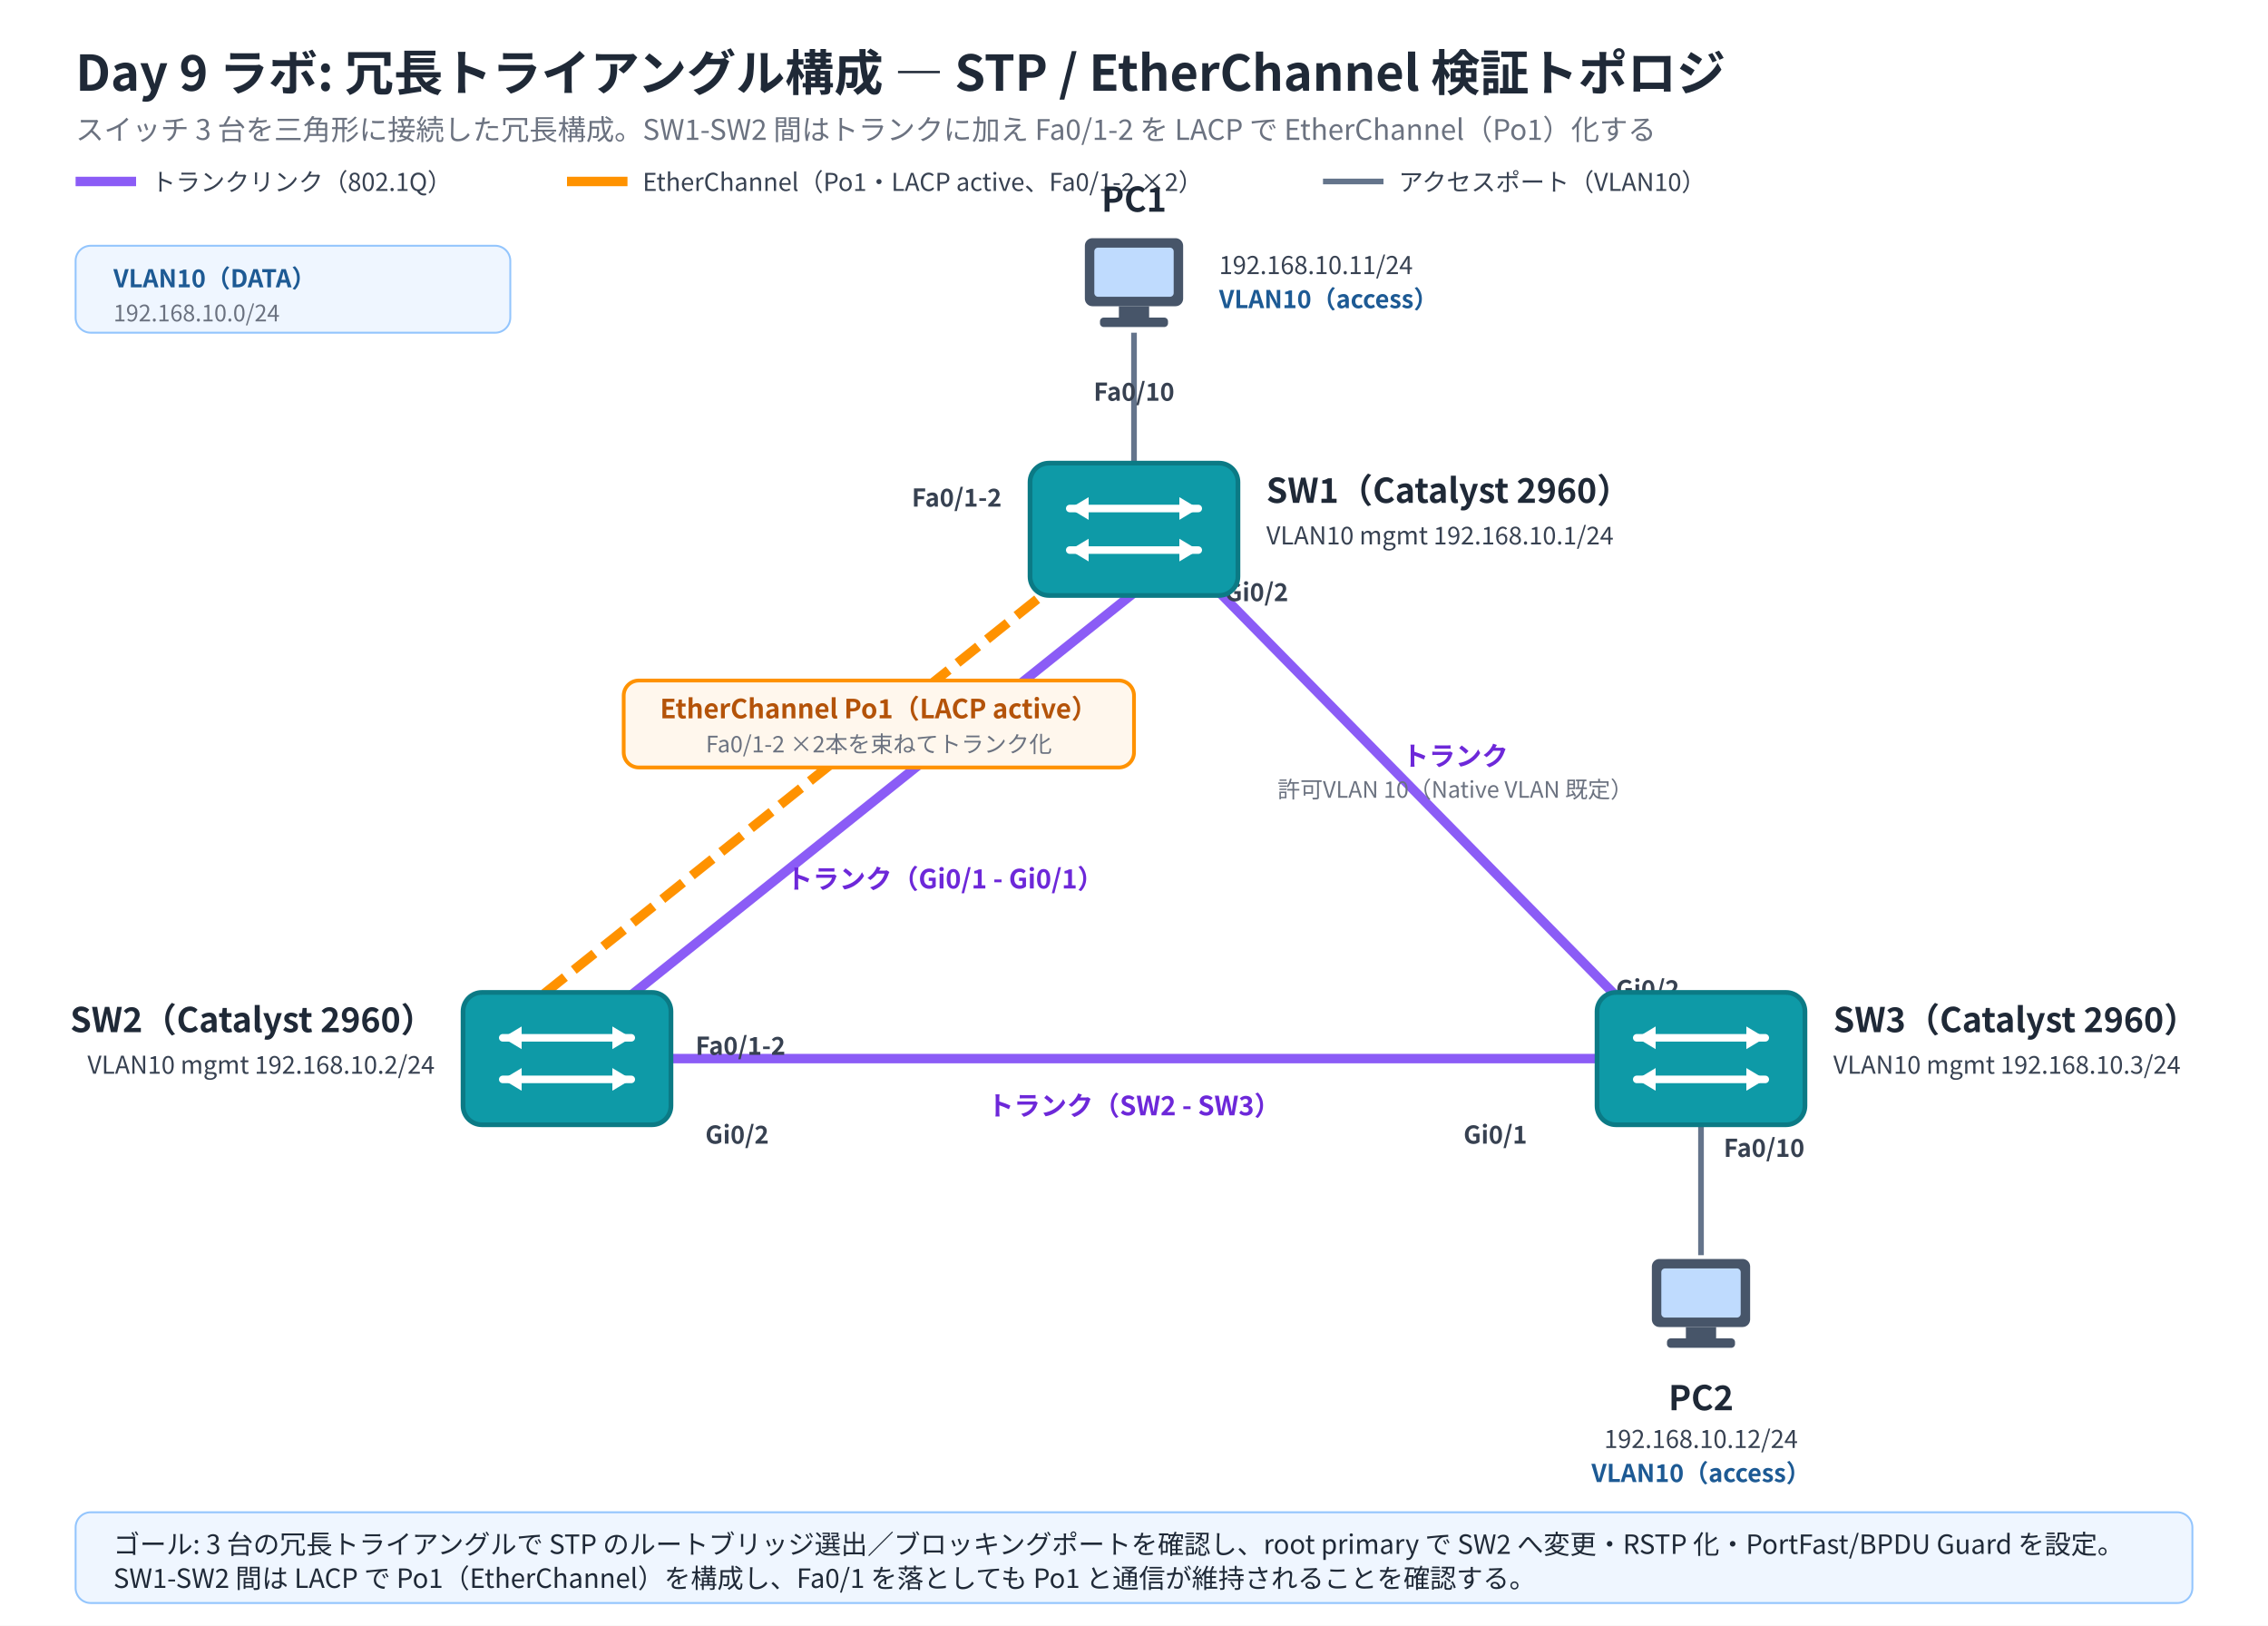
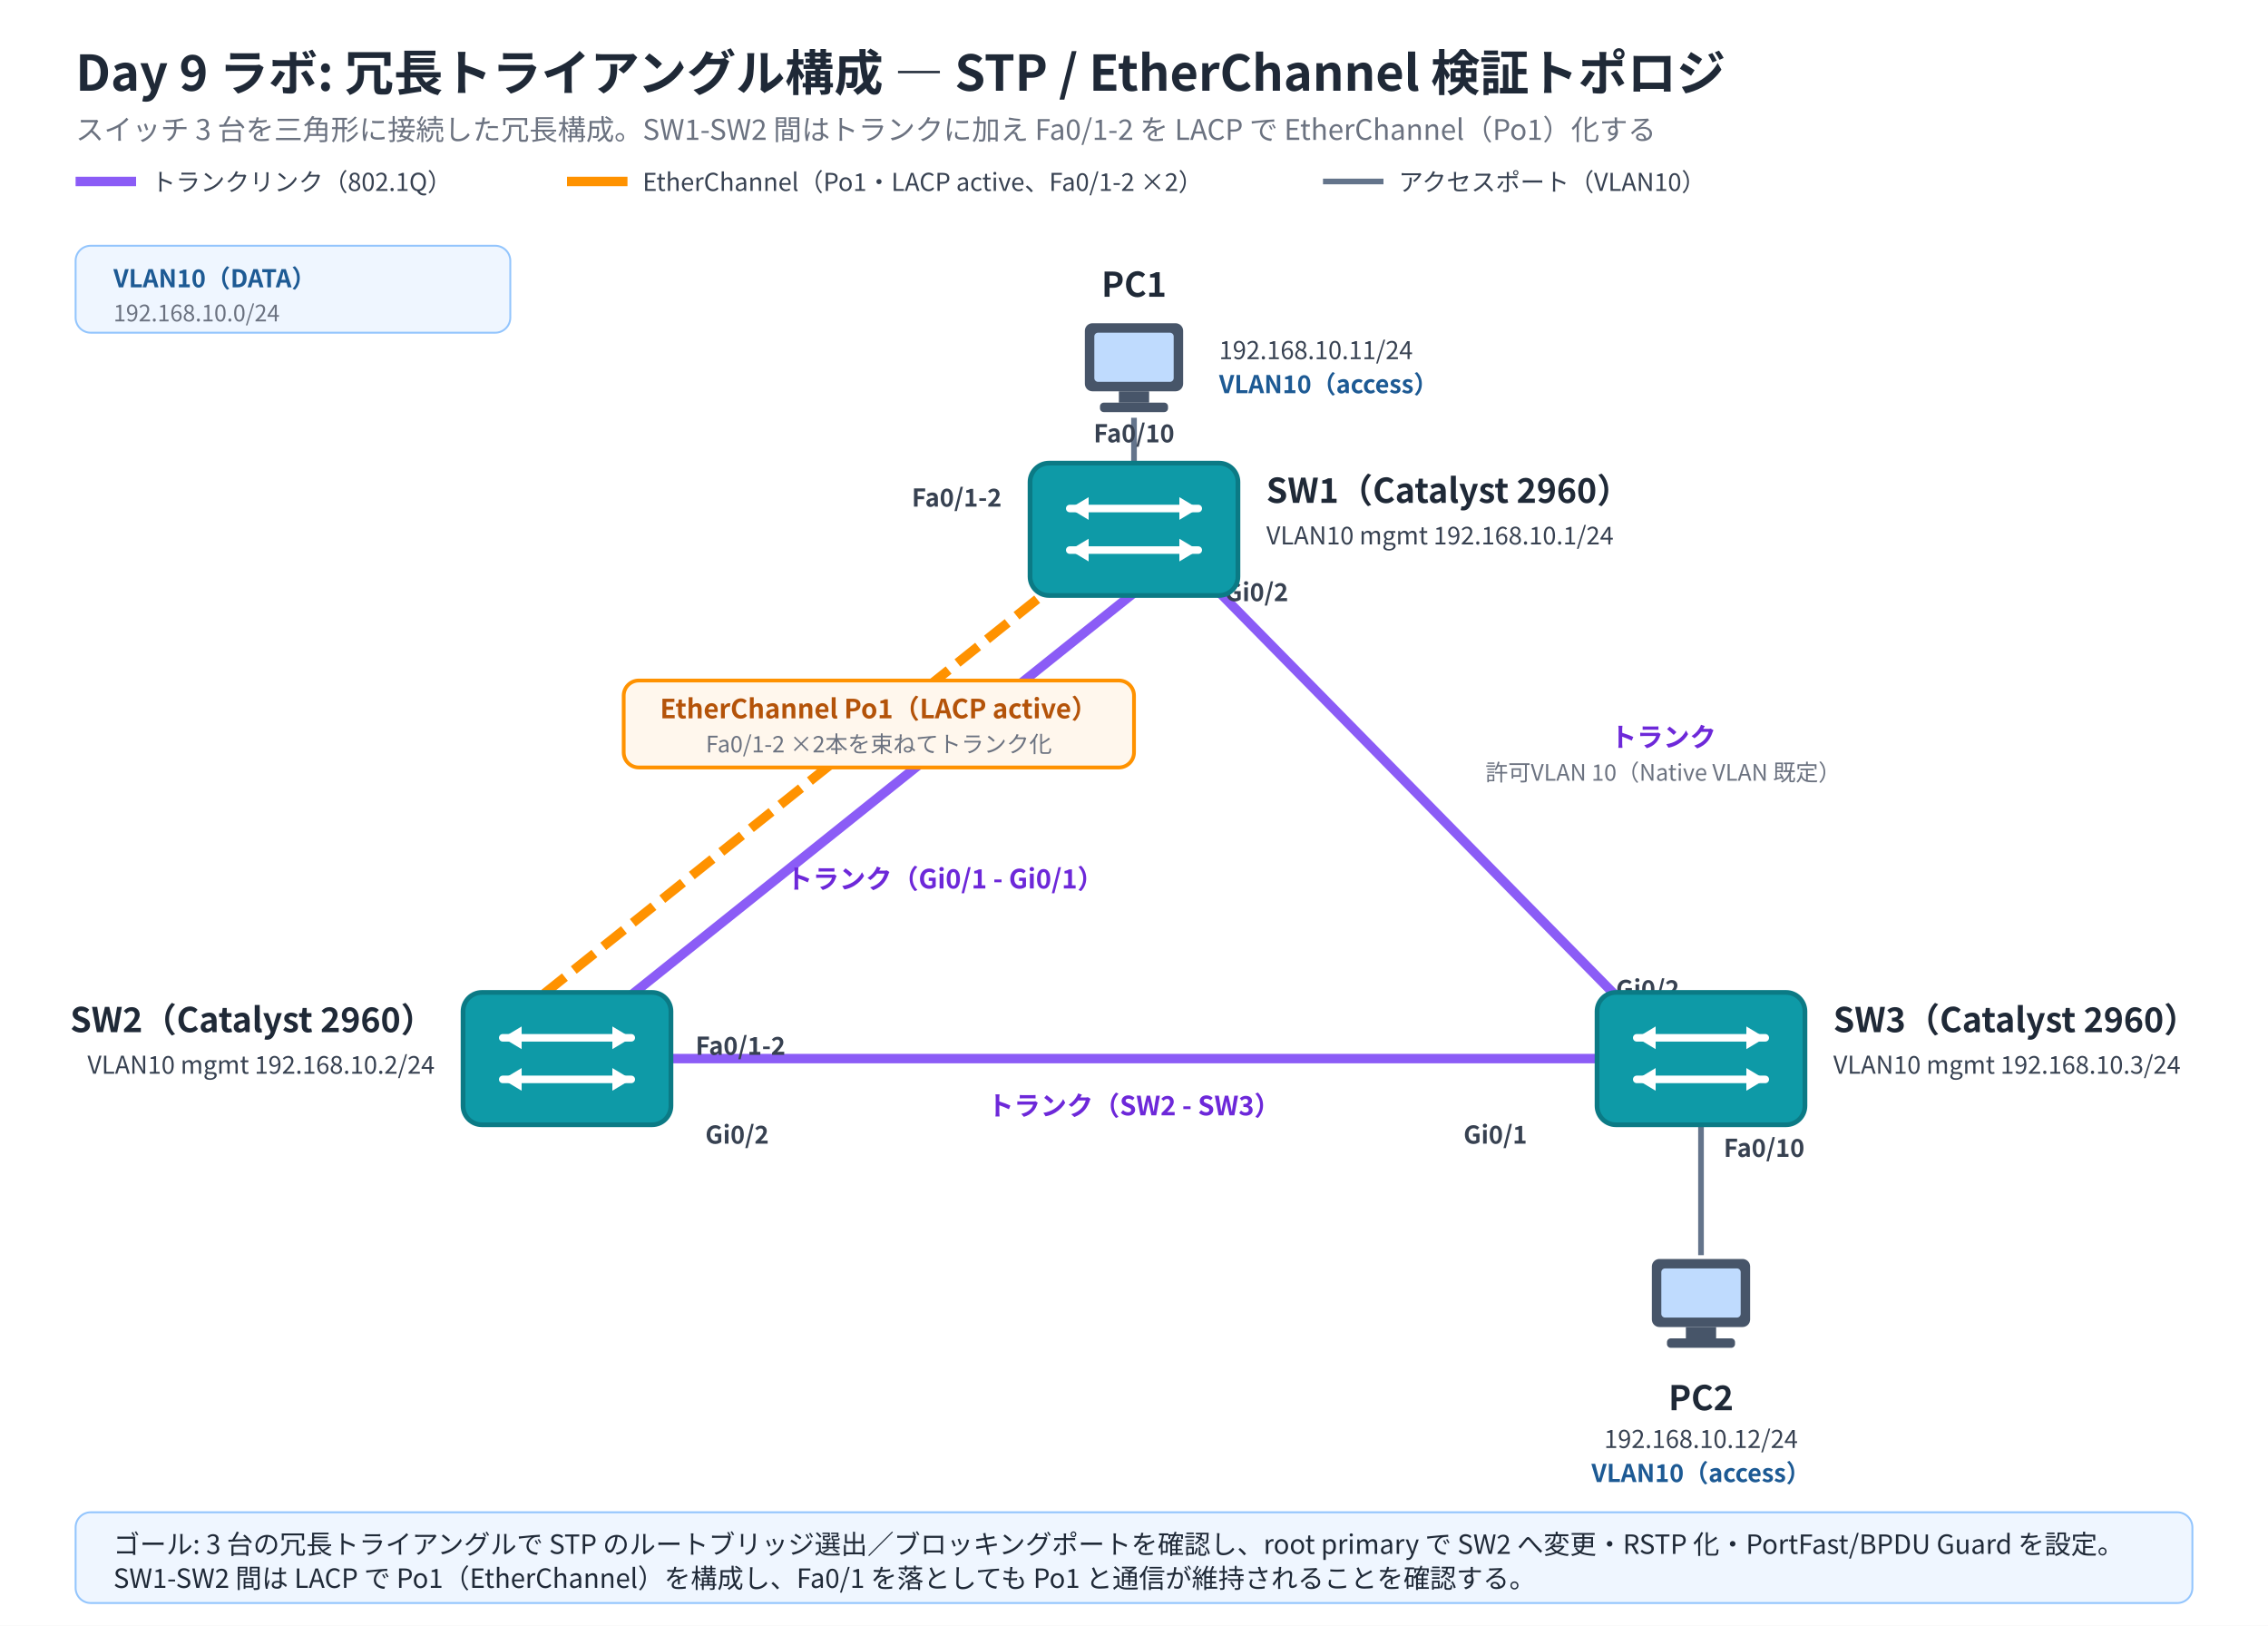
<svg xmlns="http://www.w3.org/2000/svg" width="1200" height="860" viewBox="0 0 1200 860">
  <defs>
    <style>
      text { font-family: "Noto Sans CJK JP", sans-serif; fill: #1f2937; }
      .title { font-size: 26px; font-weight: 700; }
      .sub { font-size: 15px; fill: #6b7280; }
      .devname { font-size: 18px; font-weight: 700; }
      .ip { font-size: 13px; fill: #374151; }
      .iface { font-size: 13px; font-weight: 700; fill: #374151; }
      .vlan { font-size: 13px; font-weight: 700; fill: #1d5a94; }
      .trunklabel { font-size: 14px; font-weight: 700; fill: #6d28d9; }
      .eclabel { font-size: 14px; font-weight: 700; fill: #b45309; }
      .sub2 { font-size: 12px; fill: #6b7280; }
      .legend { font-size: 13px; fill: #374151; }
    </style>
    <g id="pc">
      <rect x="-26" y="-24" width="52" height="36" rx="4" fill="#475569" />
      <rect x="-21" y="-19" width="42" height="26" rx="2" fill="#bfdbfe" />
      <rect x="-8" y="12" width="16" height="6" fill="#475569" />
      <rect x="-18" y="18" width="36" height="5" rx="2" fill="#475569" />
    </g>
    <g id="switch">
      <rect x="-55" y="-35" width="110" height="70" rx="10" fill="#0e9aa7" />
      <rect x="-55" y="-35" width="110" height="70" rx="10" fill="none" stroke="#0b7a85" stroke-width="2.5" />
      <g stroke="#ffffff" stroke-width="4" stroke-linecap="round">
        <line x1="-34" y1="-11" x2="34" y2="-11" />
        <line x1="-34" y1="11" x2="34" y2="11" />
      </g>
      <g fill="#ffffff">
        <path d="M -34 -11 L -24 -17 L -24 -5 Z" />
        <path d="M 34 -11 L 24 -17 L 24 -5 Z" />
        <path d="M 34 11 L 24 5 L 24 17 Z" />
        <path d="M -34 11 L -24 5 L -24 17 Z" />
      </g>
    </g>
  </defs>
  <rect width="1200" height="860" fill="#ffffff" />
  <text class="title" x="40" y="48">Day 9 ラボ: 冗長トライアングル構成 ― STP / EtherChannel 検証トポロジ</text>
  <text class="sub" x="40" y="74">スイッチ 3 台を三角形に接続した冗長構成。SW1-SW2 間はトランクに加え Fa0/1-2 を LACP で EtherChannel（Po1）化する</text>
  <g>
    <line x1="40" y1="96" x2="72" y2="96" stroke="#8b5cf6" stroke-width="5" />
    <text class="legend" x="80" y="101">トランクリンク（802.1Q）</text>
    <line x1="300" y1="96" x2="332" y2="96" stroke="#ff9200" stroke-width="5" />
    <text class="legend" x="340" y="101">EtherChannel（Po1・LACP active、Fa0/1-2 ×2）</text>
    <line x1="700" y1="96" x2="732" y2="96" stroke="#64748b" stroke-width="3" />
    <text class="legend" x="740" y="101">アクセスポート（VLAN10）</text>
  </g>
-   <line x1="600" y1="176" x2="600" y2="245" stroke="#64748b" stroke-width="3" />
+   <line x1="600" y1="221" x2="600" y2="245" stroke="#64748b" stroke-width="3" />
  <line x1="900" y1="595" x2="900" y2="664" stroke="#64748b" stroke-width="3" />
  <line x1="632" y1="300" x2="868" y2="540" stroke="#8b5cf6" stroke-width="5" />
  <line x1="355" y1="560" x2="845" y2="560" stroke="#8b5cf6" stroke-width="5" />
  <line x1="607" y1="308" x2="307" y2="548" stroke="#8b5cf6" stroke-width="5" />
  <line x1="580" y1="292" x2="280" y2="532" stroke="#ff9200" stroke-width="5" stroke-dasharray="14 6" />
-   <text class="iface" x="600" y="212" text-anchor="middle">Fa0/10</text>
+   <text class="iface" x="600" y="234" text-anchor="middle">Fa0/10</text>
  <text class="iface" x="912" y="612">Fa0/10</text>
  <text class="iface" x="648" y="318">Gi0/2</text>
  <text class="iface" x="855" y="528">Gi0/2</text>
  <text class="iface" x="390" y="605" text-anchor="middle">Gi0/2</text>
  <text class="iface" x="808" y="605" text-anchor="end">Gi0/1</text>
  <text class="iface" x="620" y="290" text-anchor="end">Gi0/1</text>
  <text class="iface" x="285" y="573">Gi0/1</text>
  <text class="iface" x="530" y="268" text-anchor="end">Fa0/1-2</text>
  <text class="iface" x="368" y="558">Fa0/1-2</text>
-   <text class="trunklabel" x="770" y="405" text-anchor="middle">トランク</text>
-   <text class="sub2" x="770" y="422" text-anchor="middle">許可VLAN 10（Native VLAN 既定）</text>
+   <text class="trunklabel" x="880" y="395" text-anchor="middle">トランク</text>
+   <text class="sub2" x="880" y="413" text-anchor="middle">許可VLAN 10（Native VLAN 既定）</text>
  <text class="trunklabel" x="600" y="590" text-anchor="middle">トランク（SW2 - SW3）</text>
  <text class="trunklabel" x="500" y="470" text-anchor="middle">トランク（Gi0/1 - Gi0/1）</text>
  <rect x="330" y="360" width="270" height="46" rx="8" fill="#fff7ed" stroke="#ff9200" stroke-width="2" />
  <text class="eclabel" x="465" y="380" text-anchor="middle">EtherChannel Po1（LACP active）</text>
  <text class="sub2" x="465" y="398" text-anchor="middle" fill="#b45309">Fa0/1-2 ×2本を束ねてトランク化</text>
-   <use href="#pc" x="600" y="150" />
-   <text class="devname" x="600" y="112" text-anchor="middle">PC1</text>
-   <text class="ip" x="645" y="145">192.168.10.11/24</text>
-   <text class="vlan" x="645" y="163">VLAN10（access）</text>
+   <use href="#pc" x="600" y="195" />
+   <text class="devname" x="600" y="157" text-anchor="middle">PC1</text>
+   <text class="ip" x="645" y="190">192.168.10.11/24</text>
+   <text class="vlan" x="645" y="208">VLAN10（access）</text>
  <use href="#switch" x="600" y="280" />
  <text class="devname" x="670" y="266">SW1（Catalyst 2960）</text>
  <text class="ip" x="670" y="288">VLAN10 mgmt 192.168.10.1/24</text>
  <use href="#switch" x="300" y="560" />
  <text class="devname" x="230" y="546" text-anchor="end">SW2（Catalyst 2960）</text>
  <text class="ip" x="230" y="568" text-anchor="end">VLAN10 mgmt 192.168.10.2/24</text>
  <use href="#switch" x="900" y="560" />
  <text class="devname" x="970" y="546">SW3（Catalyst 2960）</text>
  <text class="ip" x="970" y="568">VLAN10 mgmt 192.168.10.3/24</text>
  <use href="#pc" x="900" y="690" />
  <text class="devname" x="900" y="746" text-anchor="middle">PC2</text>
  <text class="ip" x="900" y="766" text-anchor="middle">192.168.10.12/24</text>
  <text class="vlan" x="900" y="784" text-anchor="middle">VLAN10（access）</text>
  <rect x="40" y="130" width="230" height="46" rx="8" fill="#eff6ff" stroke="#93c5fd" />
  <text class="vlan" x="60" y="152">VLAN10（DATA）</text>
  <text class="sub2" x="60" y="170">192.168.10.0/24</text>
  <rect x="40" y="800" width="1120" height="48" rx="8" fill="#eff6ff" stroke="#93c5fd" />
  <text x="60" y="822" font-size="14">ゴール: 3 台の冗長トライアングルで STP のルートブリッジ選出／ブロッキングポートを確認し、root primary で SW2 へ変更・RSTP 化・PortFast/BPDU Guard を設定。</text>
  <text x="60" y="840" font-size="14">SW1-SW2 間は LACP で Po1（EtherChannel）を構成し、Fa0/1 を落としても Po1 と通信が維持されることを確認する。</text>
</svg>
